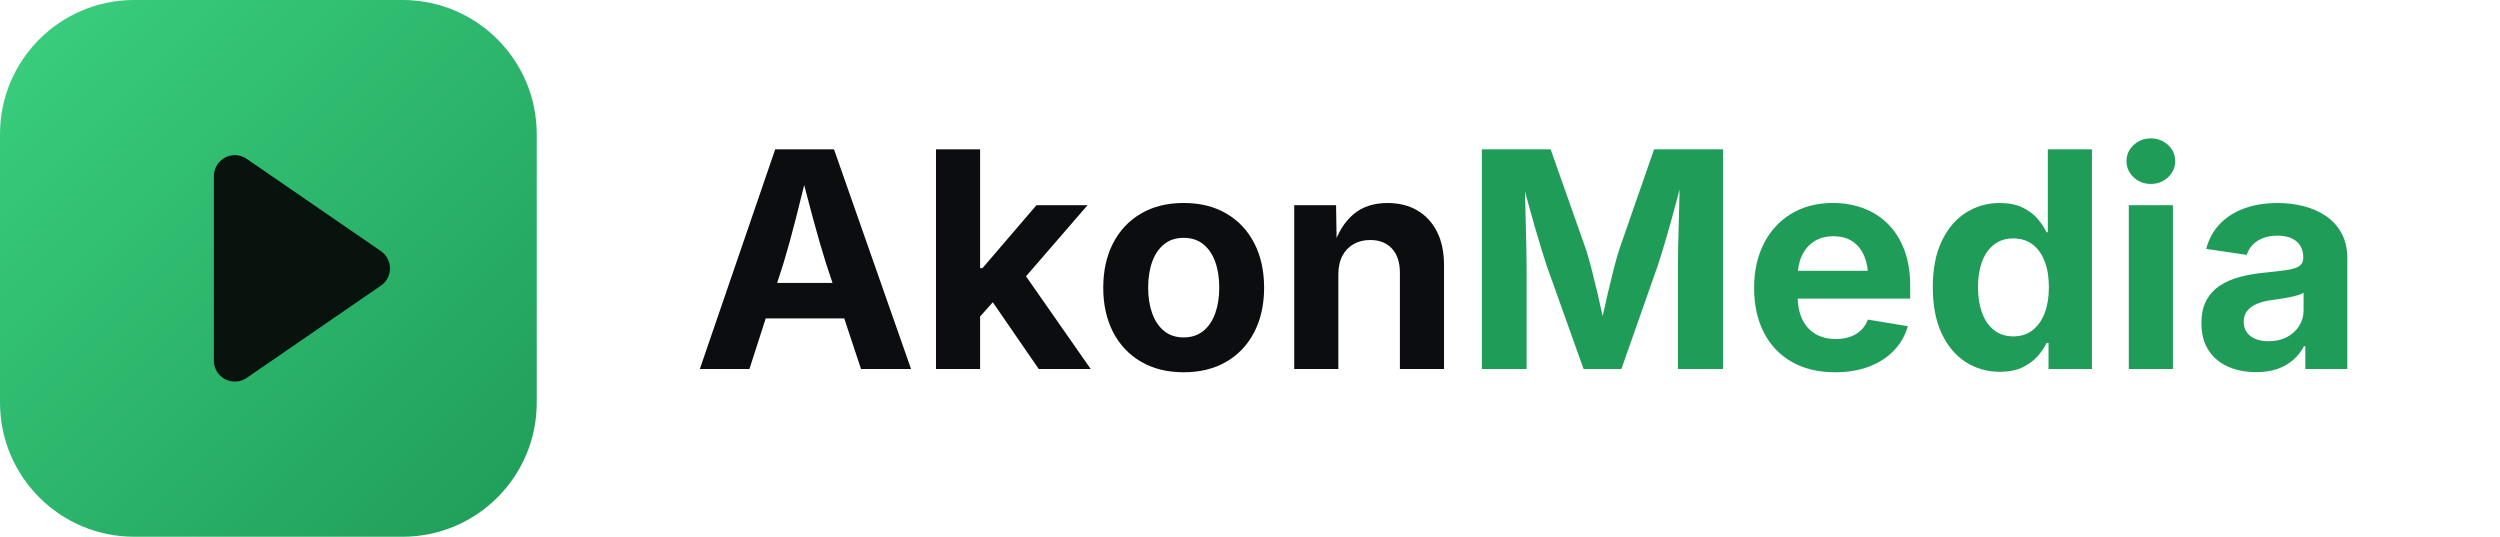
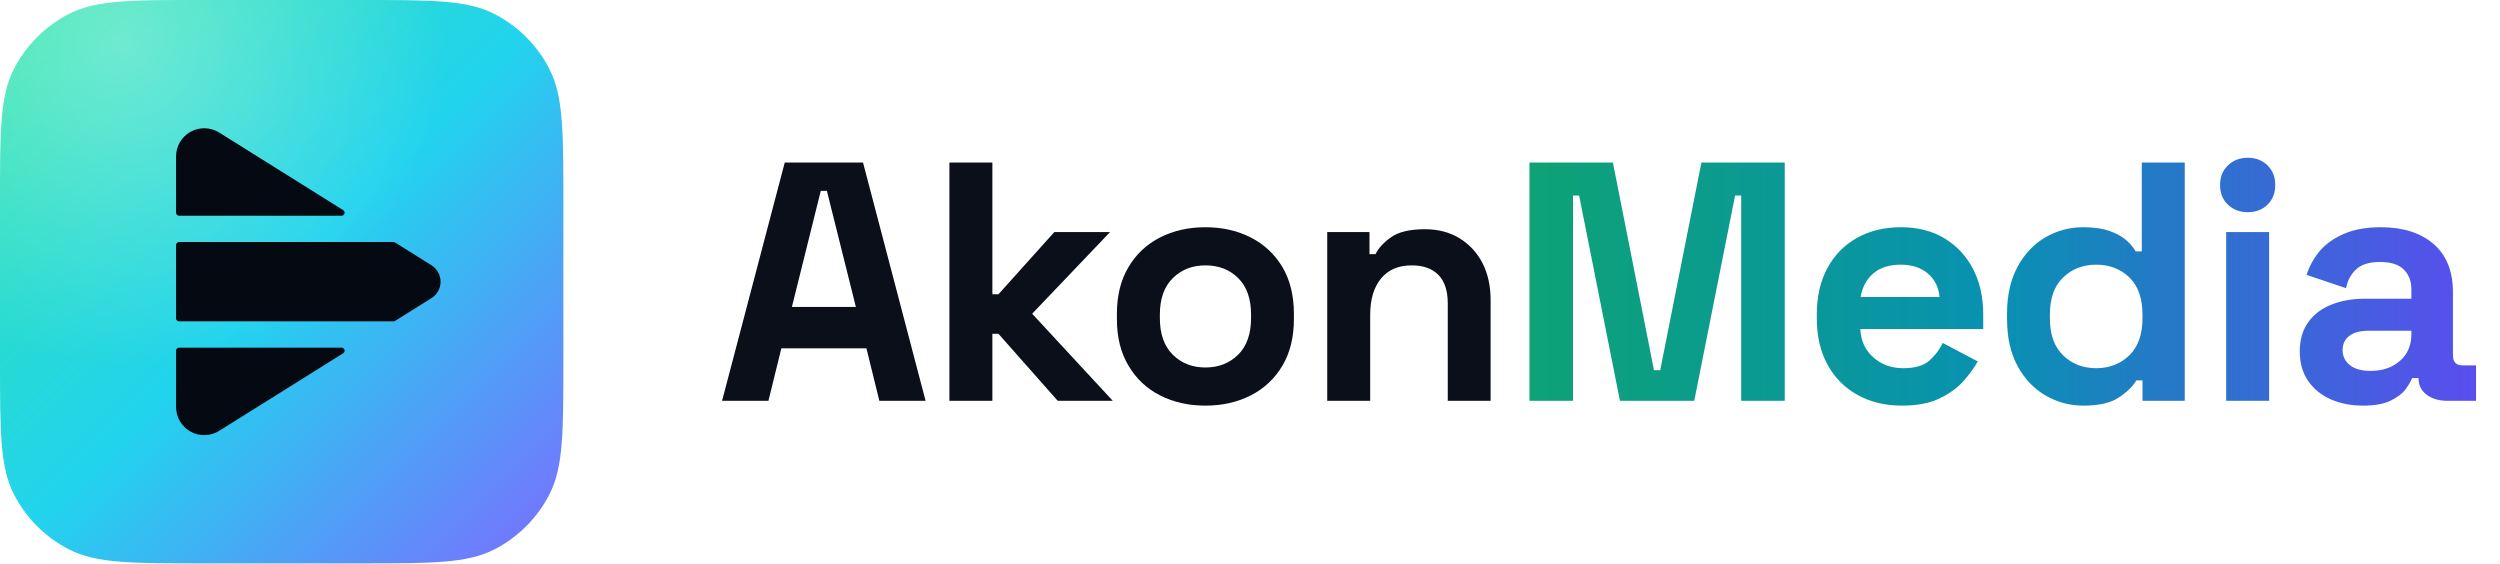
- <svg xmlns="http://www.w3.org/2000/svg" viewBox="0 0 223.57 48" width="223.57" height="48" role="img" aria-label="AkonMedia">
+ <svg xmlns="http://www.w3.org/2000/svg" viewBox="0 0 213 48" width="213" height="48" role="img" aria-label="AkonMedia">
  <defs>
-     <linearGradient id="akonmark-light" x1="0" y1="0" x2="1" y2="1">
-       <stop offset="0" stop-color="#3ad07f" />
-       <stop offset="1" stop-color="#1f9c58" />
+     <linearGradient id="am-wl-fill" x1="0" y1="0" x2="1" y2="1">
+       <stop offset="0" stop-color="#2EE6A6" />
+       <stop offset="0.5" stop-color="#22D3EE" />
+       <stop offset="1" stop-color="#7C6CFF" />
+     </linearGradient>
+     <radialGradient id="am-wl-shine" cx="0.22" cy="0.08" r="0.95">
+       <stop offset="0" stop-color="#FFFFFF" stop-opacity="0.32" />
+       <stop offset="0.6" stop-color="#FFFFFF" stop-opacity="0" />
+     </radialGradient>
+     <linearGradient id="am-wl-type" x1="128.4" y1="0" x2="211.6" y2="0" gradientUnits="userSpaceOnUse">
+       <stop offset="0" stop-color="#0EA372" />
+       <stop offset="0.5" stop-color="#0891B2" />
+       <stop offset="1" stop-color="#5B4CF0" />
    </linearGradient>
  </defs>
-   <rect width="48" height="48" rx="12" fill="url(#akonmark-light)" />
-   <path d="M21 15.75 L33 24 L21 32.25 Z" fill="#07130c" stroke="#07130c" stroke-width="3.75" stroke-linejoin="round" />
-   <g transform="translate(62.00 33.0) scale(0.013184 -0.013184)">
-     <path d="M44.366 0.0 555.527 1490.0H954.462L1477.118 0.0H1137.613L899.343 719.482Q855.781 859.078 811.491 1023.227Q767.202 1187.377 717.697 1382.452H785.953Q737.698 1186.559 695.819 1021.592Q653.94 856.624 612.394 719.482L380.825 0.0ZM364.317 343.446V583.656H1157.227V343.446ZM1917.671 324.919V684.129H1961.469L2327.698 1111.113H2674.199L2191.731 553.678H2121.298ZM1646.166 0.0V1490.0H1945.41V0.0ZM2343.2 0.0 2008.214 486.901 2207.922 698.938 2695.769 0.0ZM3326.374 -22.08Q3159.141 -22.08 3036.475 49.813Q2913.81 121.707 2847.268 250.8Q2780.726 379.894 2780.726 551.152Q2780.726 723.688 2847.268 853.007Q2913.81 982.326 3036.475 1054.275Q3159.141 1126.224 3326.374 1126.224Q3494.126 1126.224 3616.461 1054.275Q3738.795 982.326 3805.337 853.007Q3871.879 723.688 3871.879 551.152Q3871.879 379.894 3805.337 250.8Q3738.795 121.707 3616.461 49.813Q3494.126 -22.08 3326.374 -22.08ZM3326.374 214.339Q3405.531 214.339 3459.349 258.02Q3513.168 301.7 3540.401 378.126Q3567.635 454.551 3567.635 552.112Q3567.635 650.723 3540.401 726.808Q3513.168 802.892 3459.349 846.348Q3405.531 889.805 3326.374 889.805Q3247.256 889.805 3193.551 846.374Q3139.846 802.943 3112.613 727.038Q3085.379 651.132 3085.379 552.112Q3085.379 454.5 3112.613 378.1Q3139.846 301.7 3193.526 258.02Q3247.205 214.339 3326.374 214.339ZM4375.41 640.585V0.0H4076.166V1111.113H4360.044L4364.293 832.48H4342.738Q4387.429 972.407 4477.417 1049.213Q4567.405 1126.019 4709.242 1126.019Q4825.115 1126.019 4911.108 1075.679Q4997.102 1025.339 5044.647 931.175Q5092.193 837.011 5092.193 705.561V0.0H4792.949V653.096Q4792.949 757.486 4739.561 816.268Q4686.172 875.05 4591.509 875.05Q4528.521 875.05 4479.632 847.634Q4430.742 820.218 4403.076 768.033Q4375.41 715.848 4375.41 640.585Z" fill="#0b0d10" />
-   </g>
-   <g transform="translate(130.78 33.0) scale(0.013184 -0.013184)">
-     <path d="M132.047 0.0V1490.0H598.522L840.269 804.825Q855.429 757.297 875.035 681.946Q894.642 606.594 914.967 520.093Q935.293 433.592 952.983 352.405Q970.672 271.219 982.079 211.542H920.392Q932.207 269.993 949.632 350.77Q967.056 431.547 987.351 518.253Q1007.647 604.959 1027.188 680.923Q1046.729 756.888 1061.838 804.825L1300.154 1490.0H1767.628V0.0H1461.804V703.17Q1461.804 751.972 1463.384 824.328Q1464.964 896.683 1467.274 980.464Q1469.584 1064.246 1471.624 1149.526Q1473.664 1234.807 1474.124 1309.869H1495.803Q1476.039 1227.318 1452.663 1139.66Q1429.288 1052.001 1405.999 969.316Q1382.71 886.631 1361.732 817.735Q1340.755 748.839 1325.675 703.17L1078.407 0.0H821.939L570.905 703.17Q555.825 748.43 534.93 816.713Q514.036 884.996 490.212 967.272Q466.387 1049.548 442.486 1137.615Q418.585 1225.682 396.543 1309.869H422.74Q423.66 1237.669 425.674 1153.207Q427.689 1068.744 429.794 984.349Q431.9 899.954 433.684 826.577Q435.469 753.199 435.469 703.17V0.0ZM2528.168 -22.08Q2358.245 -22.08 2234.824 48.099Q2111.404 118.278 2045.065 246.808Q1978.726 375.338 1978.726 550.334Q1978.726 721.652 2044.815 851.235Q2110.903 980.819 2231.262 1053.521Q2351.621 1126.224 2513.687 1126.224Q2623.98 1126.224 2719.132 1090.787Q2814.283 1055.351 2885.81 984.677Q2957.337 914.003 2997.372 808.243Q3037.408 702.484 3037.408 561.359V477.71H2099.811V666.362H2891.732L2752.377 616.437Q2752.377 702.936 2725.442 766.651Q2698.507 830.365 2646.064 865.44Q2593.621 900.515 2516.267 900.515Q2439.024 900.515 2384.941 865.031Q2330.858 829.547 2302.492 768.286Q2274.126 707.025 2274.126 628.296V495.9Q2274.126 400.625 2306.255 335.162Q2338.385 269.698 2396.944 236.475Q2455.504 203.251 2533.376 203.251Q2586.457 203.251 2629.6 218.401Q2672.744 233.551 2703.568 262.99Q2734.392 292.43 2750.216 335.108L3021.208 290.52Q2994.974 196.532 2927.764 126.193Q2860.553 55.855 2759.3 16.887Q2658.047 -22.08 2528.168 -22.08ZM3646.1 -18.996Q3516.862 -18.996 3413.431 47.698Q3309.999 114.391 3250.363 242.289Q3190.726 370.187 3190.726 553.97Q3190.726 741.834 3252.097 869.258Q3313.468 996.681 3416.63 1061.35Q3519.791 1126.019 3644.349 1126.019Q3736.426 1126.019 3799.029 1095.572Q3861.633 1065.125 3901.296 1019.357Q3940.959 973.589 3962.116 927.588H3970.883V1490.0H4270.127V0.0H3975.701V177.076H3962.56Q3940.778 130.203 3900.415 85.265Q3860.052 40.328 3797.776 10.666Q3735.499 -18.996 3646.1 -18.996ZM3736.647 221.332Q3813.063 221.332 3867.086 263.083Q3921.109 304.833 3949.582 379.788Q3978.056 454.742 3978.056 554.787Q3978.056 655.844 3949.787 729.956Q3921.518 804.068 3867.495 844.965Q3813.472 885.862 3736.647 885.862Q3659.012 885.862 3605.551 843.943Q3552.091 802.023 3524.695 727.554Q3497.299 653.084 3497.299 554.787Q3497.299 456.613 3524.899 381.266Q3552.5 305.918 3606.165 263.625Q3659.83 221.332 3736.647 221.332ZM4520.166 0.0V1111.113H4819.41V0.0ZM4669.657 1255.39Q4601.351 1255.39 4553.075 1300.641Q4504.799 1345.891 4504.799 1409.757Q4504.799 1474.773 4553.075 1519.507Q4601.351 1564.241 4669.606 1564.241Q4738.218 1564.241 4786.571 1519.564Q4834.924 1474.888 4834.924 1409.732Q4834.924 1345.807 4786.564 1300.599Q4738.204 1255.39 4669.657 1255.39ZM5383.806 -21.229Q5277.377 -21.229 5193.306 16.047Q5109.235 53.322 5061.062 127.161Q5012.89 201.001 5012.89 310.925Q5012.89 404.33 5046.982 466.666Q5081.075 529.003 5140.29 567.061Q5199.506 605.118 5275.05 624.968Q5350.593 644.818 5433.384 652.658Q5530.135 662.41 5589.37 671.059Q5648.604 679.709 5676.068 697.918Q5703.532 716.127 5703.532 752.036V757.161Q5703.532 804.049 5683.155 836.775Q5662.778 869.501 5623.802 887.046Q5584.826 904.591 5528.209 904.591Q5471.186 904.591 5428.401 887.176Q5385.616 869.761 5358.588 840.431Q5331.559 811.101 5320.394 774.265L5045.099 814.853Q5071.158 913.838 5137.178 983.177Q5203.198 1052.516 5303.286 1089.268Q5403.373 1126.019 5530.004 1126.019Q5622.042 1126.019 5707.015 1104.312Q5791.988 1082.604 5858.553 1037.018Q5925.117 991.432 5963.775 919.972Q6002.434 848.513 6002.434 748.6V0.0H5717.598V154.538H5708.407Q5681.247 102.629 5636.683 63.023Q5592.118 23.416 5529.398 1.093Q5466.678 -21.229 5383.806 -21.229ZM5467.906 188.411Q5538.772 188.411 5592.178 216.385Q5645.584 244.359 5675.638 291.942Q5705.691 339.525 5705.691 398.156V517.482Q5692.103 508.527 5665.989 500.644Q5639.875 492.762 5607.504 486.437Q5575.133 480.113 5542.963 475.316Q5510.792 470.519 5484.662 466.766Q5429.945 459.306 5388.127 441.576Q5346.309 423.846 5322.988 394.158Q5299.668 364.47 5299.668 319.693Q5299.668 276.972 5321.389 247.721Q5343.111 218.469 5380.918 203.44Q5418.725 188.411 5467.906 188.411Z" fill="#1f9c58" />
-   </g>
+   <path d="M17.28 0L30.72 0C36.77 0 39.79 0 42.1 1.18A10.8 10.8 0 0 1 46.82 5.9C48 8.21 48 11.23 48 17.28L48 30.72C48 36.77 48 39.79 46.82 42.1A10.8 10.8 0 0 1 42.1 46.82C39.79 48 36.77 48 30.72 48L17.28 48C11.23 48 8.21 48 5.9 46.82A10.8 10.8 0 0 1 1.18 42.1C0 39.79 0 36.77 0 30.72L0 17.28C0 11.23 0 8.21 1.18 5.9A10.8 10.8 0 0 1 5.9 1.18C8.21 0 11.23 0 17.28 0Z" fill="url(#am-wl-fill)" />
+   <path d="M17.28 0L30.72 0C36.77 0 39.79 0 42.1 1.18A10.8 10.8 0 0 1 46.82 5.9C48 8.21 48 11.23 48 17.28L48 30.72C48 36.77 48 39.79 46.82 42.1A10.8 10.8 0 0 1 42.1 46.82C39.79 48 36.77 48 30.72 48L17.28 48C11.23 48 8.21 48 5.9 46.82A10.8 10.8 0 0 1 1.18 42.1C0 39.79 0 36.77 0 30.72L0 17.28C0 11.23 0 8.21 1.18 5.9A10.8 10.8 0 0 1 5.9 1.18C8.21 0 11.23 0 17.28 0Z" fill="url(#am-wl-shine)" />
+   <path d="M15.26 18.38A0.26 0.26 0 0 1 15 18.11L15 13.33A2.4 2.4 0 0 1 18.67 11.29L29.22 17.89A0.26 0.26 0 0 1 29.08 18.38ZM15.26 27.38A0.26 0.26 0 0 1 15 27.11L15 20.89A0.26 0.26 0 0 1 15.26 20.62L33.52 20.62A0.26 0.26 0 0 1 33.66 20.66L36.76 22.6A1.65 1.65 0 0 1 36.76 25.4L33.66 27.34A0.26 0.26 0 0 1 33.52 27.38ZM15 29.89A0.26 0.26 0 0 1 15.26 29.62L29.08 29.62A0.26 0.26 0 0 1 29.22 30.11L18.67 36.71A2.4 2.4 0 0 1 15 34.67Z" fill="#050A12" />
+   <path d="M61.52 34.15 66.86 13.85H73.53L78.86 34.15H74.92L73.82 29.68H66.57L65.47 34.15ZM67.47 26.15H72.92L70.45 16.26H69.93ZM80.89 34.15V13.85H84.55V25.07H85.07L89.83 19.77H94.58L87.94 26.73L94.81 34.15H90.12L85.07 28.44H84.55V34.15ZM102.7 34.56Q100.56 34.56 98.84 33.69Q97.13 32.82 96.15 31.16Q95.16 29.51 95.16 27.19V26.73Q95.16 24.41 96.15 22.75Q97.13 21.1 98.84 20.23Q100.56 19.36 102.7 19.36Q104.85 19.36 106.56 20.23Q108.27 21.1 109.26 22.75Q110.24 24.41 110.24 26.73V27.19Q110.24 29.51 109.26 31.16Q108.27 32.82 106.56 33.69Q104.85 34.56 102.7 34.56ZM102.7 31.31Q104.38 31.31 105.49 30.22Q106.59 29.13 106.59 27.1V26.81Q106.59 24.78 105.5 23.7Q104.41 22.61 102.7 22.61Q101.02 22.61 99.92 23.7Q98.82 24.78 98.82 26.81V27.1Q98.82 29.13 99.92 30.22Q101.02 31.31 102.7 31.31ZM113.08 34.15V19.77H116.68V21.65H117.2Q117.55 20.9 118.51 20.22Q119.46 19.53 121.41 19.53Q123.09 19.53 124.35 20.3Q125.61 21.07 126.31 22.42Q127 23.77 127 25.57V34.15H123.35V25.86Q123.35 24.23 122.55 23.42Q121.75 22.61 120.28 22.61Q118.59 22.61 117.67 23.72Q116.74 24.84 116.74 26.84V34.15Z" fill="#0A0F1A" />
+   <path d="M130.31 34.15V13.85H137.42L140.92 31.54H141.45L144.96 13.85H152.06V34.15H148.35V16.66H147.83L144.35 34.15H138.02L134.54 16.66H134.02V34.15ZM162.04 34.56Q159.89 34.56 158.25 33.64Q156.61 32.73 155.7 31.06Q154.79 29.39 154.79 27.13V26.78Q154.79 24.52 155.69 22.85Q156.58 21.19 158.21 20.27Q159.83 19.36 161.98 19.36Q164.09 19.36 165.66 20.3Q167.23 21.24 168.1 22.91Q168.97 24.58 168.97 26.78V28.03H158.5Q158.56 29.51 159.6 30.44Q160.64 31.37 162.15 31.37Q163.69 31.37 164.41 30.7Q165.14 30.03 165.52 29.22L168.5 30.79Q168.1 31.54 167.33 32.42Q166.56 33.31 165.28 33.93Q164.01 34.56 162.04 34.56ZM158.53 25.3H165.25Q165.14 24.06 164.25 23.3Q163.37 22.55 161.95 22.55Q160.47 22.55 159.6 23.3Q158.73 24.06 158.53 25.3ZM177.49 34.56Q175.78 34.56 174.29 33.7Q172.8 32.84 171.9 31.19Q171 29.54 171 27.19V26.73Q171 24.38 171.9 22.72Q172.8 21.07 174.27 20.22Q175.75 19.36 177.49 19.36Q178.8 19.36 179.68 19.66Q180.57 19.97 181.12 20.43Q181.67 20.9 181.96 21.42H182.48V13.85H186.14V34.15H182.54V32.41H182.02Q181.52 33.22 180.49 33.89Q179.47 34.56 177.49 34.56ZM178.59 31.37Q180.28 31.37 181.41 30.28Q182.54 29.19 182.54 27.1V26.81Q182.54 24.72 181.42 23.64Q180.31 22.55 178.59 22.55Q176.91 22.55 175.78 23.64Q174.65 24.72 174.65 26.81V27.1Q174.65 29.19 175.78 30.28Q176.91 31.37 178.59 31.37ZM189.67 34.15V19.77H193.33V34.15ZM191.5 18.08Q190.51 18.08 189.83 17.45Q189.15 16.81 189.15 15.76Q189.15 14.72 189.83 14.08Q190.51 13.44 191.5 13.44Q192.52 13.44 193.18 14.08Q193.85 14.72 193.85 15.76Q193.85 16.81 193.18 17.45Q192.52 18.08 191.5 18.08ZM201.33 34.56Q199.79 34.56 198.58 34.02Q197.36 33.48 196.65 32.45Q195.94 31.42 195.94 29.95Q195.94 28.47 196.65 27.47Q197.36 26.46 198.62 25.96Q199.88 25.45 201.5 25.45H205.45V24.64Q205.45 23.62 204.81 22.97Q204.17 22.32 202.78 22.32Q201.42 22.32 200.75 22.94Q200.08 23.56 199.88 24.55L196.52 23.42Q196.87 22.32 197.63 21.4Q198.4 20.49 199.69 19.93Q200.98 19.36 202.84 19.36Q205.68 19.36 207.33 20.78Q208.99 22.2 208.99 24.9V30.26Q208.99 31.13 209.8 31.13H210.96V34.15H208.52Q207.45 34.15 206.75 33.63Q206.06 33.11 206.06 32.24V32.21H205.51Q205.39 32.55 204.99 33.12Q204.58 33.69 203.71 34.12Q202.84 34.56 201.33 34.56ZM201.97 31.6Q203.51 31.6 204.48 30.74Q205.45 29.89 205.45 28.47V28.18H201.77Q200.75 28.18 200.17 28.61Q199.59 29.05 199.59 29.83Q199.59 30.61 200.2 31.1Q200.81 31.6 201.97 31.6Z" fill="url(#am-wl-type)" />
</svg>
